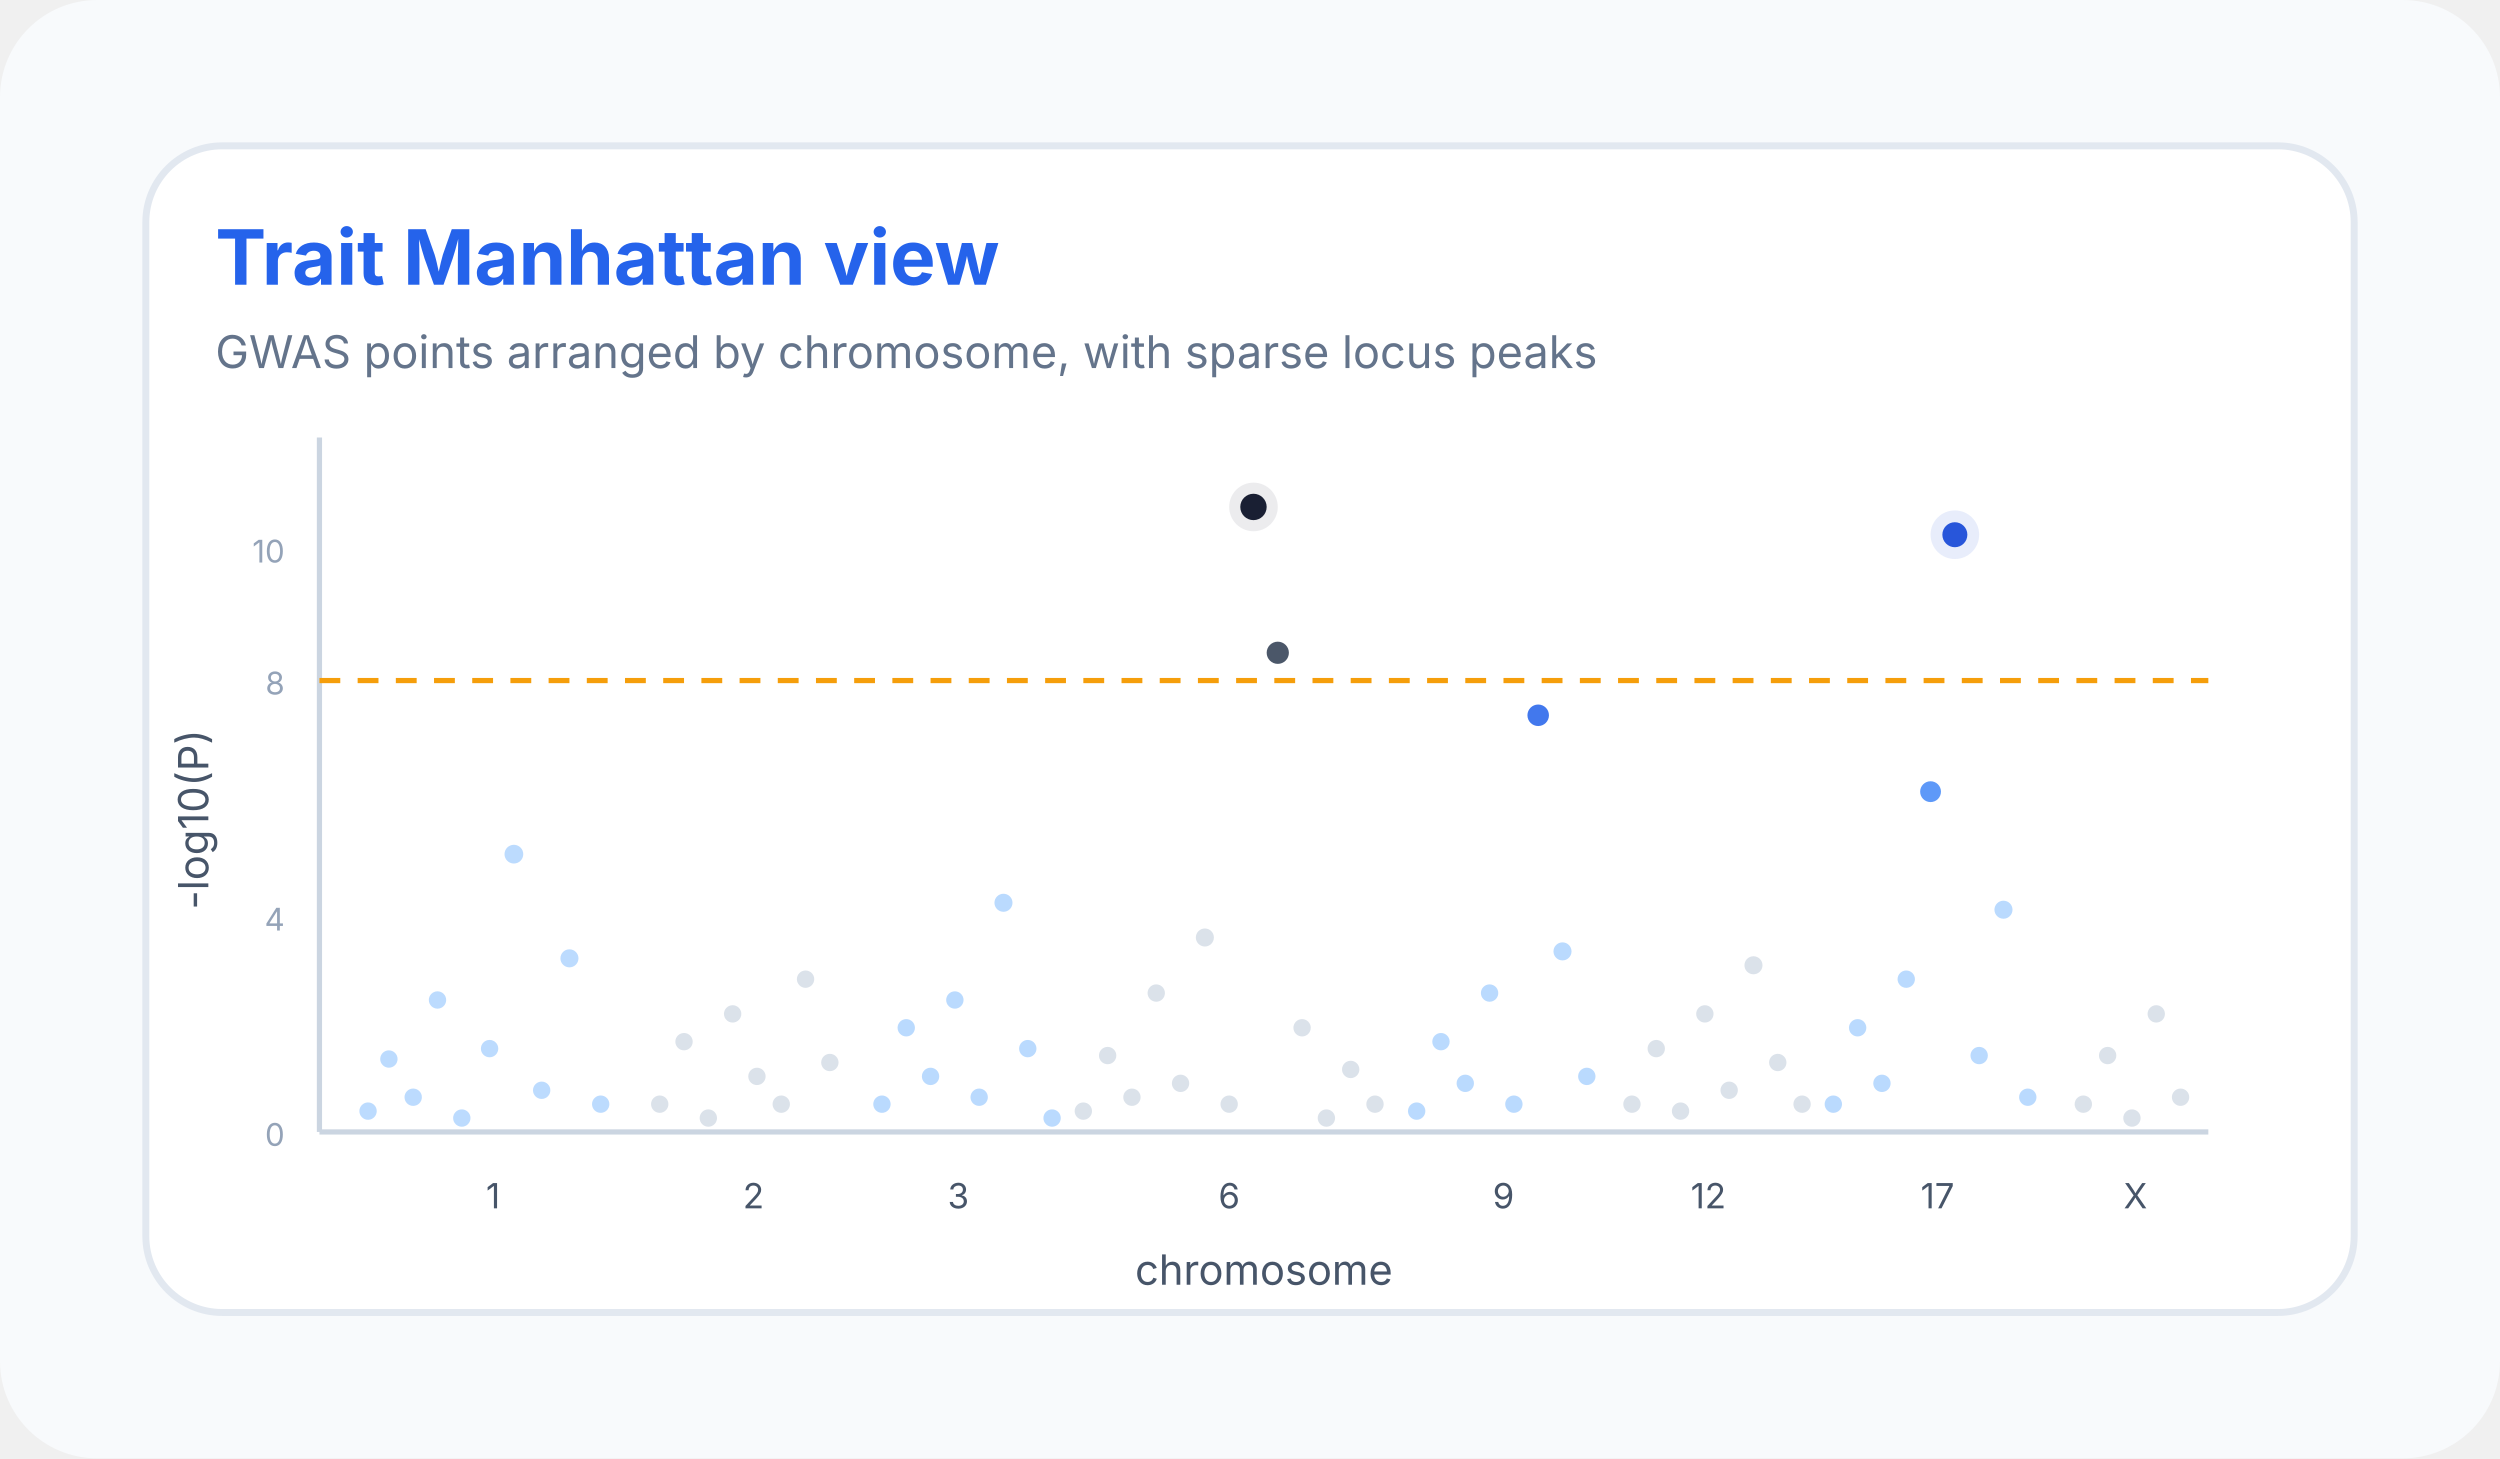
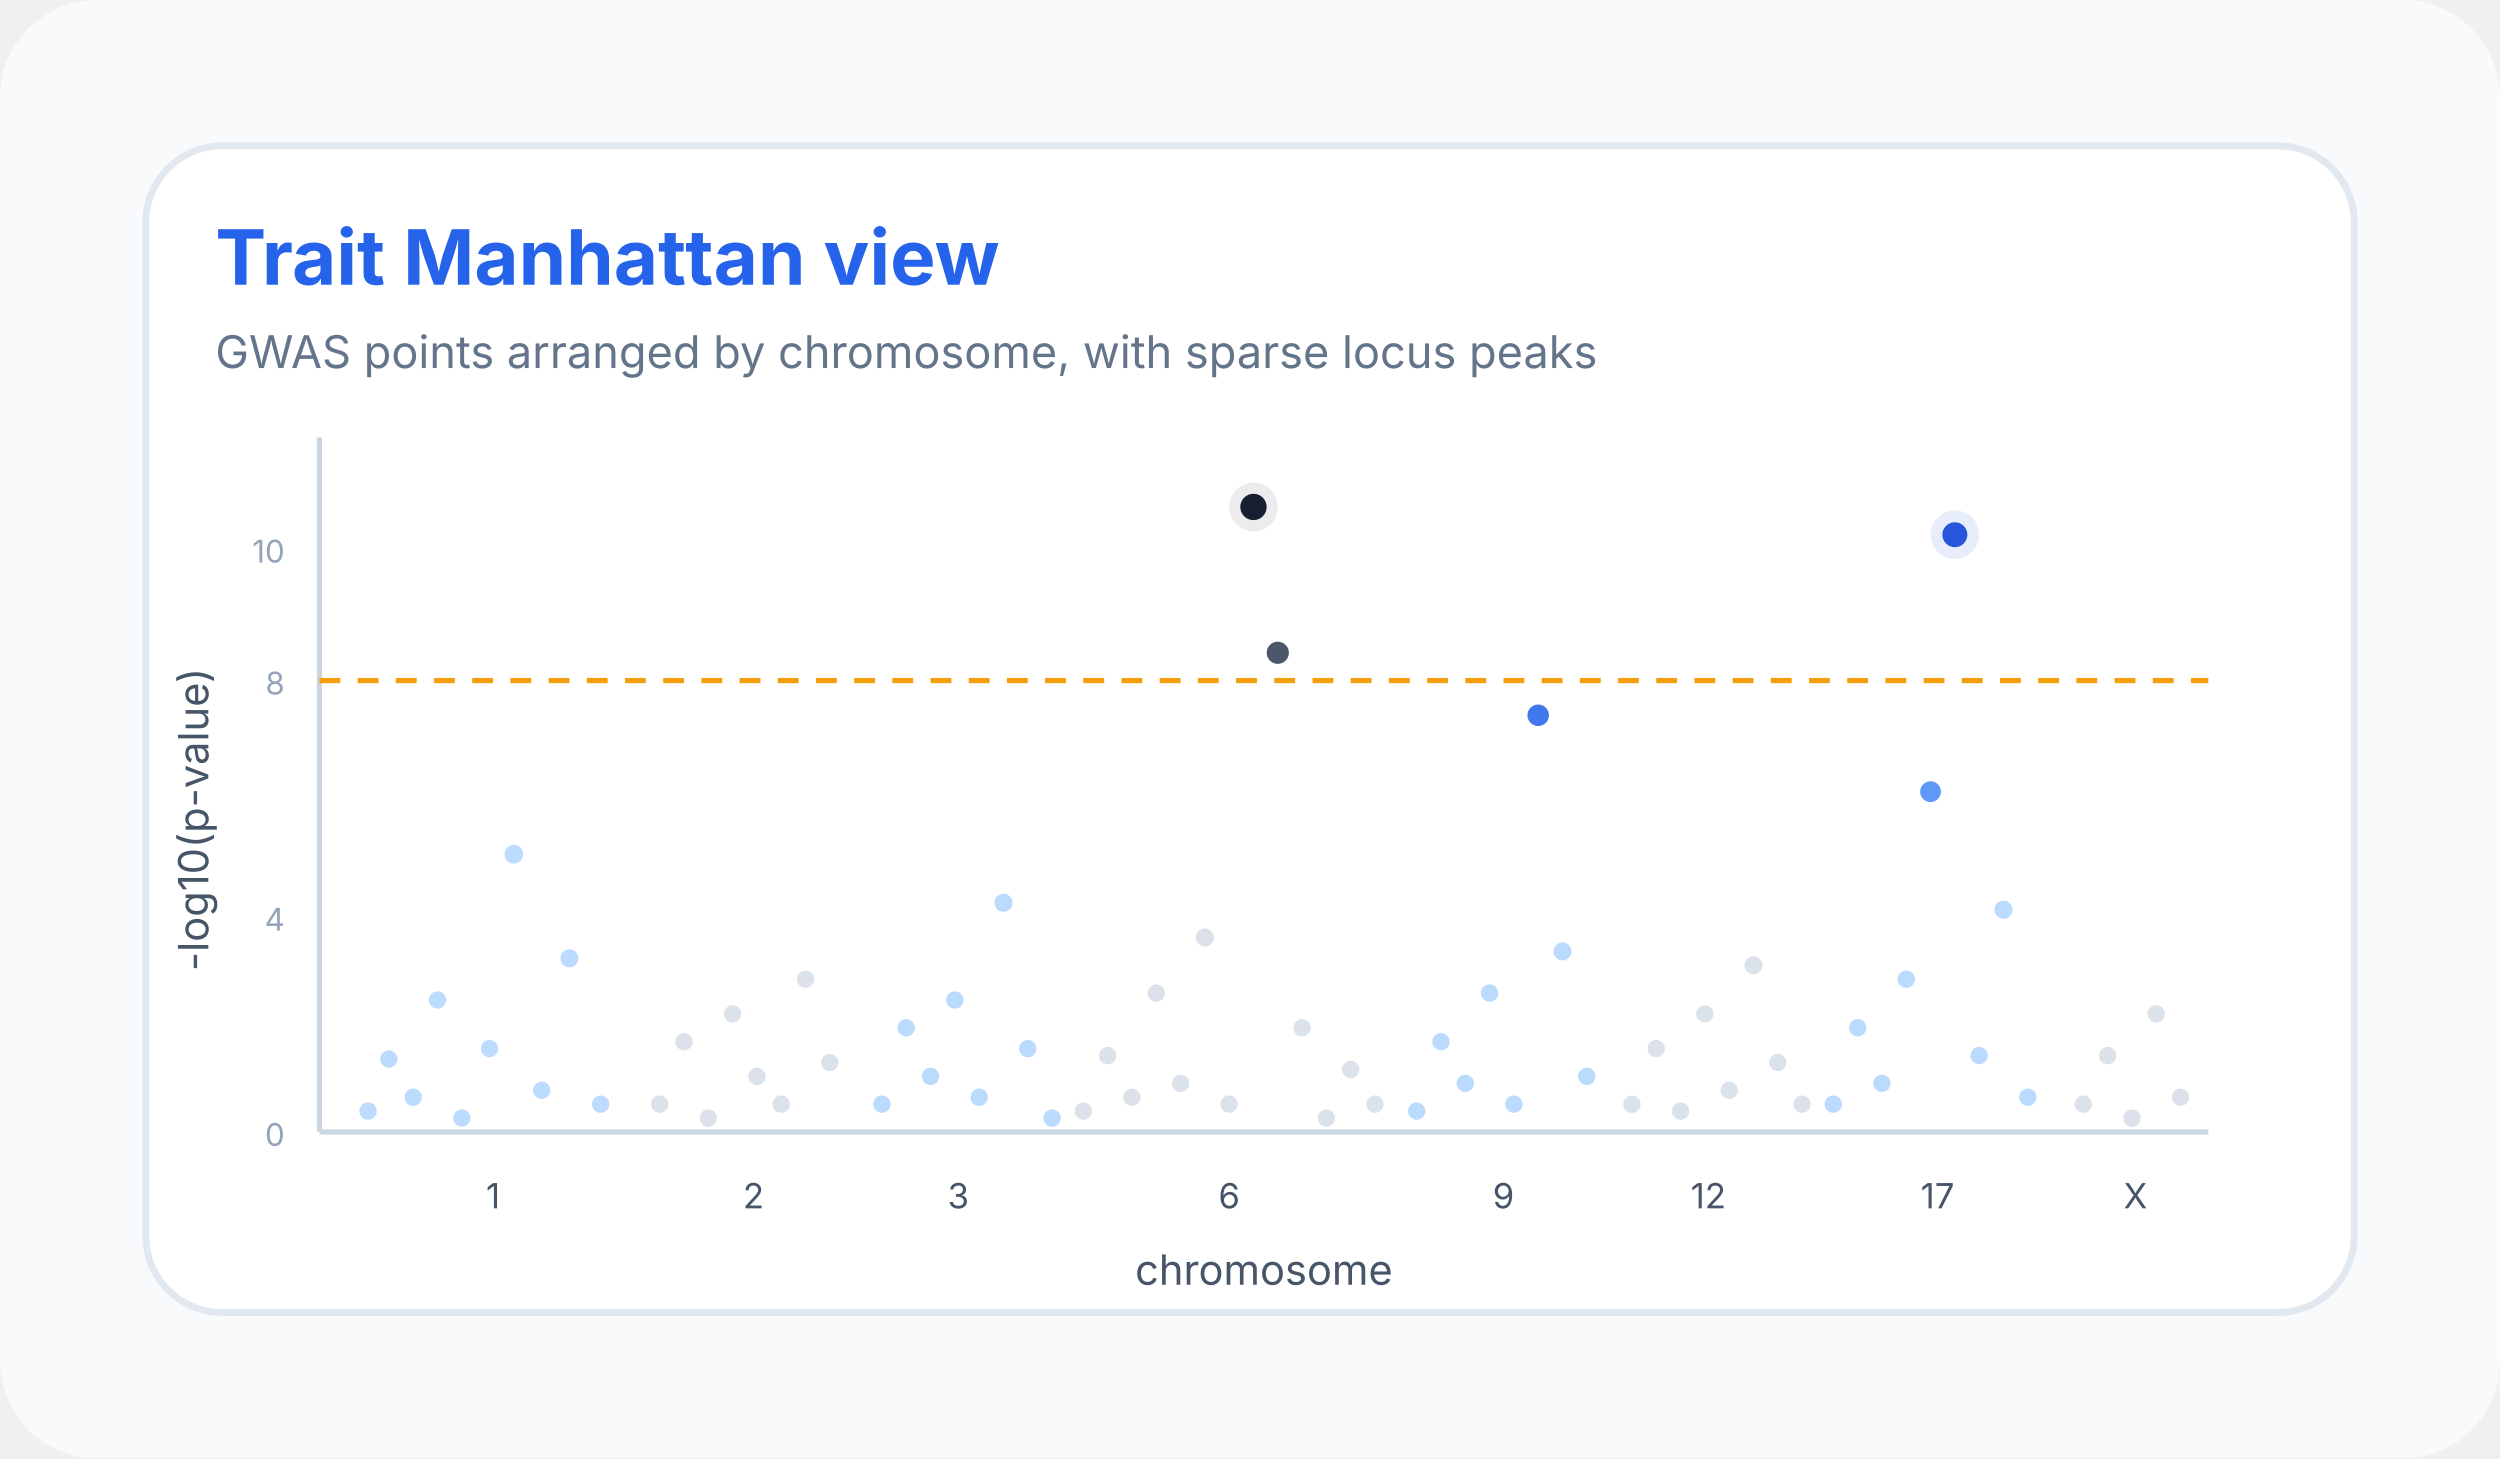
<svg xmlns="http://www.w3.org/2000/svg" width="720" height="420" viewBox="0 0 720 420" fill="none">
  <rect width="720" height="420" rx="28" fill="#F8FAFC" />
  <rect x="42" y="42" width="636" height="336" rx="22" fill="white" stroke="#E2E8F0" stroke-width="2" />
  <text x="62" y="82" fill="#2563EB" font-family="Inter, Arial, sans-serif" font-size="22" font-weight="700">Trait Manhattan view</text>
  <text x="62" y="106" fill="#64748B" font-family="Inter, Arial, sans-serif" font-size="13">GWAS points arranged by chromosome, with sparse locus peaks</text>
  <line x1="92" y1="326" x2="636" y2="326" stroke="#CBD5E1" stroke-width="1.5" />
  <line x1="92" y1="326" x2="92" y2="126" stroke="#CBD5E1" stroke-width="1.5" />
  <line x1="92" y1="196" x2="636" y2="196" stroke="#F59E0B" stroke-width="1.5" stroke-dasharray="6 5" />
  <text x="364" y="370" text-anchor="middle" fill="#475569" font-family="Inter, Arial, Helvetica, sans-serif" font-size="12">chromosome</text>
-   <text transform="rotate(-90 60 236)" x="60" y="236" text-anchor="middle" fill="#475569" font-family="Inter, Arial, sans-serif" font-size="12">-log10(P)</text>
+   <text transform="rotate(-90 60 236)" x="60" y="236" text-anchor="middle" fill="#475569" font-family="Inter, Arial, sans-serif" font-size="12">-log10(p-value)</text>
  <text x="82" y="330" text-anchor="end" fill="#94A3B8" font-family="Inter, Arial, sans-serif" font-size="9">0</text>
  <text x="82" y="268" text-anchor="end" fill="#94A3B8" font-family="Inter, Arial, sans-serif" font-size="9">4</text>
  <text x="82" y="200" text-anchor="end" fill="#94A3B8" font-family="Inter, Arial, sans-serif" font-size="9">8</text>
  <text x="82" y="162" text-anchor="end" fill="#94A3B8" font-family="Inter, Arial, sans-serif" font-size="9">10</text>
  <g fill="#93C5FD" fill-opacity="0.62">
    <circle cx="106" cy="320" r="2.5" />
    <circle cx="112" cy="305" r="2.5" />
    <circle cx="119" cy="316" r="2.5" />
    <circle cx="126" cy="288" r="2.5" />
    <circle cx="133" cy="322" r="2.5" />
    <circle cx="141" cy="302" r="2.5" />
    <circle cx="148" cy="246" r="2.7" />
    <circle cx="156" cy="314" r="2.5" />
    <circle cx="164" cy="276" r="2.6" />
    <circle cx="173" cy="318" r="2.5" />
  </g>
  <text x="142" y="348" text-anchor="middle" fill="#475569" font-family="Inter, Arial, sans-serif" font-size="10">1</text>
  <g fill="#CBD5E1" fill-opacity="0.68">
    <circle cx="190" cy="318" r="2.5" />
    <circle cx="197" cy="300" r="2.5" />
    <circle cx="204" cy="322" r="2.5" />
    <circle cx="211" cy="292" r="2.5" />
    <circle cx="218" cy="310" r="2.5" />
    <circle cx="225" cy="318" r="2.5" />
    <circle cx="232" cy="282" r="2.5" />
    <circle cx="239" cy="306" r="2.5" />
  </g>
  <text x="217" y="348" text-anchor="middle" fill="#475569" font-family="Inter, Arial, sans-serif" font-size="10">2</text>
  <g fill="#93C5FD" fill-opacity="0.64">
    <circle cx="254" cy="318" r="2.5" />
    <circle cx="261" cy="296" r="2.5" />
    <circle cx="268" cy="310" r="2.5" />
    <circle cx="275" cy="288" r="2.5" />
    <circle cx="282" cy="316" r="2.5" />
    <circle cx="289" cy="260" r="2.6" />
    <circle cx="296" cy="302" r="2.5" />
    <circle cx="303" cy="322" r="2.5" />
  </g>
  <text x="276" y="348" text-anchor="middle" fill="#475569" font-family="Inter, Arial, sans-serif" font-size="10">3</text>
  <g fill="#CBD5E1" fill-opacity="0.68">
    <circle cx="312" cy="320" r="2.5" />
    <circle cx="319" cy="304" r="2.5" />
    <circle cx="326" cy="316" r="2.5" />
    <circle cx="333" cy="286" r="2.5" />
    <circle cx="340" cy="312" r="2.5" />
    <circle cx="347" cy="270" r="2.6" />
    <circle cx="354" cy="318" r="2.5" />
    <circle cx="361" cy="146" r="3.8" fill="#0F172A" fill-opacity="0.95" />
    <circle cx="368" cy="188" r="3.2" fill="#334155" fill-opacity="0.88" />
    <circle cx="375" cy="296" r="2.5" />
    <circle cx="382" cy="322" r="2.5" />
    <circle cx="389" cy="308" r="2.5" />
    <circle cx="396" cy="318" r="2.5" />
  </g>
  <text x="354" y="348" text-anchor="middle" fill="#475569" font-family="Inter, Arial, sans-serif" font-size="10">6</text>
  <g fill="#93C5FD" fill-opacity="0.64">
    <circle cx="408" cy="320" r="2.5" />
    <circle cx="415" cy="300" r="2.5" />
    <circle cx="422" cy="312" r="2.5" />
    <circle cx="429" cy="286" r="2.5" />
    <circle cx="436" cy="318" r="2.5" />
    <circle cx="443" cy="206" r="3.1" fill="#2563EB" fill-opacity="0.86" />
    <circle cx="450" cy="274" r="2.6" />
    <circle cx="457" cy="310" r="2.5" />
  </g>
  <text x="433" y="348" text-anchor="middle" fill="#475569" font-family="Inter, Arial, sans-serif" font-size="10">9</text>
  <g fill="#CBD5E1" fill-opacity="0.68">
    <circle cx="470" cy="318" r="2.5" />
    <circle cx="477" cy="302" r="2.5" />
    <circle cx="484" cy="320" r="2.5" />
    <circle cx="491" cy="292" r="2.5" />
    <circle cx="498" cy="314" r="2.5" />
    <circle cx="505" cy="278" r="2.6" />
    <circle cx="512" cy="306" r="2.5" />
    <circle cx="519" cy="318" r="2.5" />
  </g>
  <text x="492" y="348" text-anchor="middle" fill="#475569" font-family="Inter, Arial, sans-serif" font-size="10">12</text>
  <g fill="#93C5FD" fill-opacity="0.64">
    <circle cx="528" cy="318" r="2.5" />
    <circle cx="535" cy="296" r="2.5" />
    <circle cx="542" cy="312" r="2.5" />
    <circle cx="549" cy="282" r="2.5" />
    <circle cx="556" cy="228" r="3.0" fill="#3B82F6" fill-opacity="0.82" />
    <circle cx="563" cy="154" r="3.6" fill="#1D4ED8" fill-opacity="0.94" />
    <circle cx="570" cy="304" r="2.5" />
    <circle cx="577" cy="262" r="2.6" />
    <circle cx="584" cy="316" r="2.5" />
  </g>
  <text x="558" y="348" text-anchor="middle" fill="#475569" font-family="Inter, Arial, sans-serif" font-size="10">17</text>
  <g fill="#CBD5E1" fill-opacity="0.68">
    <circle cx="600" cy="318" r="2.5" />
    <circle cx="607" cy="304" r="2.5" />
    <circle cx="614" cy="322" r="2.5" />
    <circle cx="621" cy="292" r="2.5" />
    <circle cx="628" cy="316" r="2.5" />
  </g>
  <text x="615" y="348" text-anchor="middle" fill="#475569" font-family="Inter, Arial, sans-serif" font-size="10">X</text>
  <circle cx="361" cy="146" r="7" fill="#0F172A" fill-opacity="0.08" />
  <circle cx="563" cy="154" r="7" fill="#1D4ED8" fill-opacity="0.10" />
</svg>
